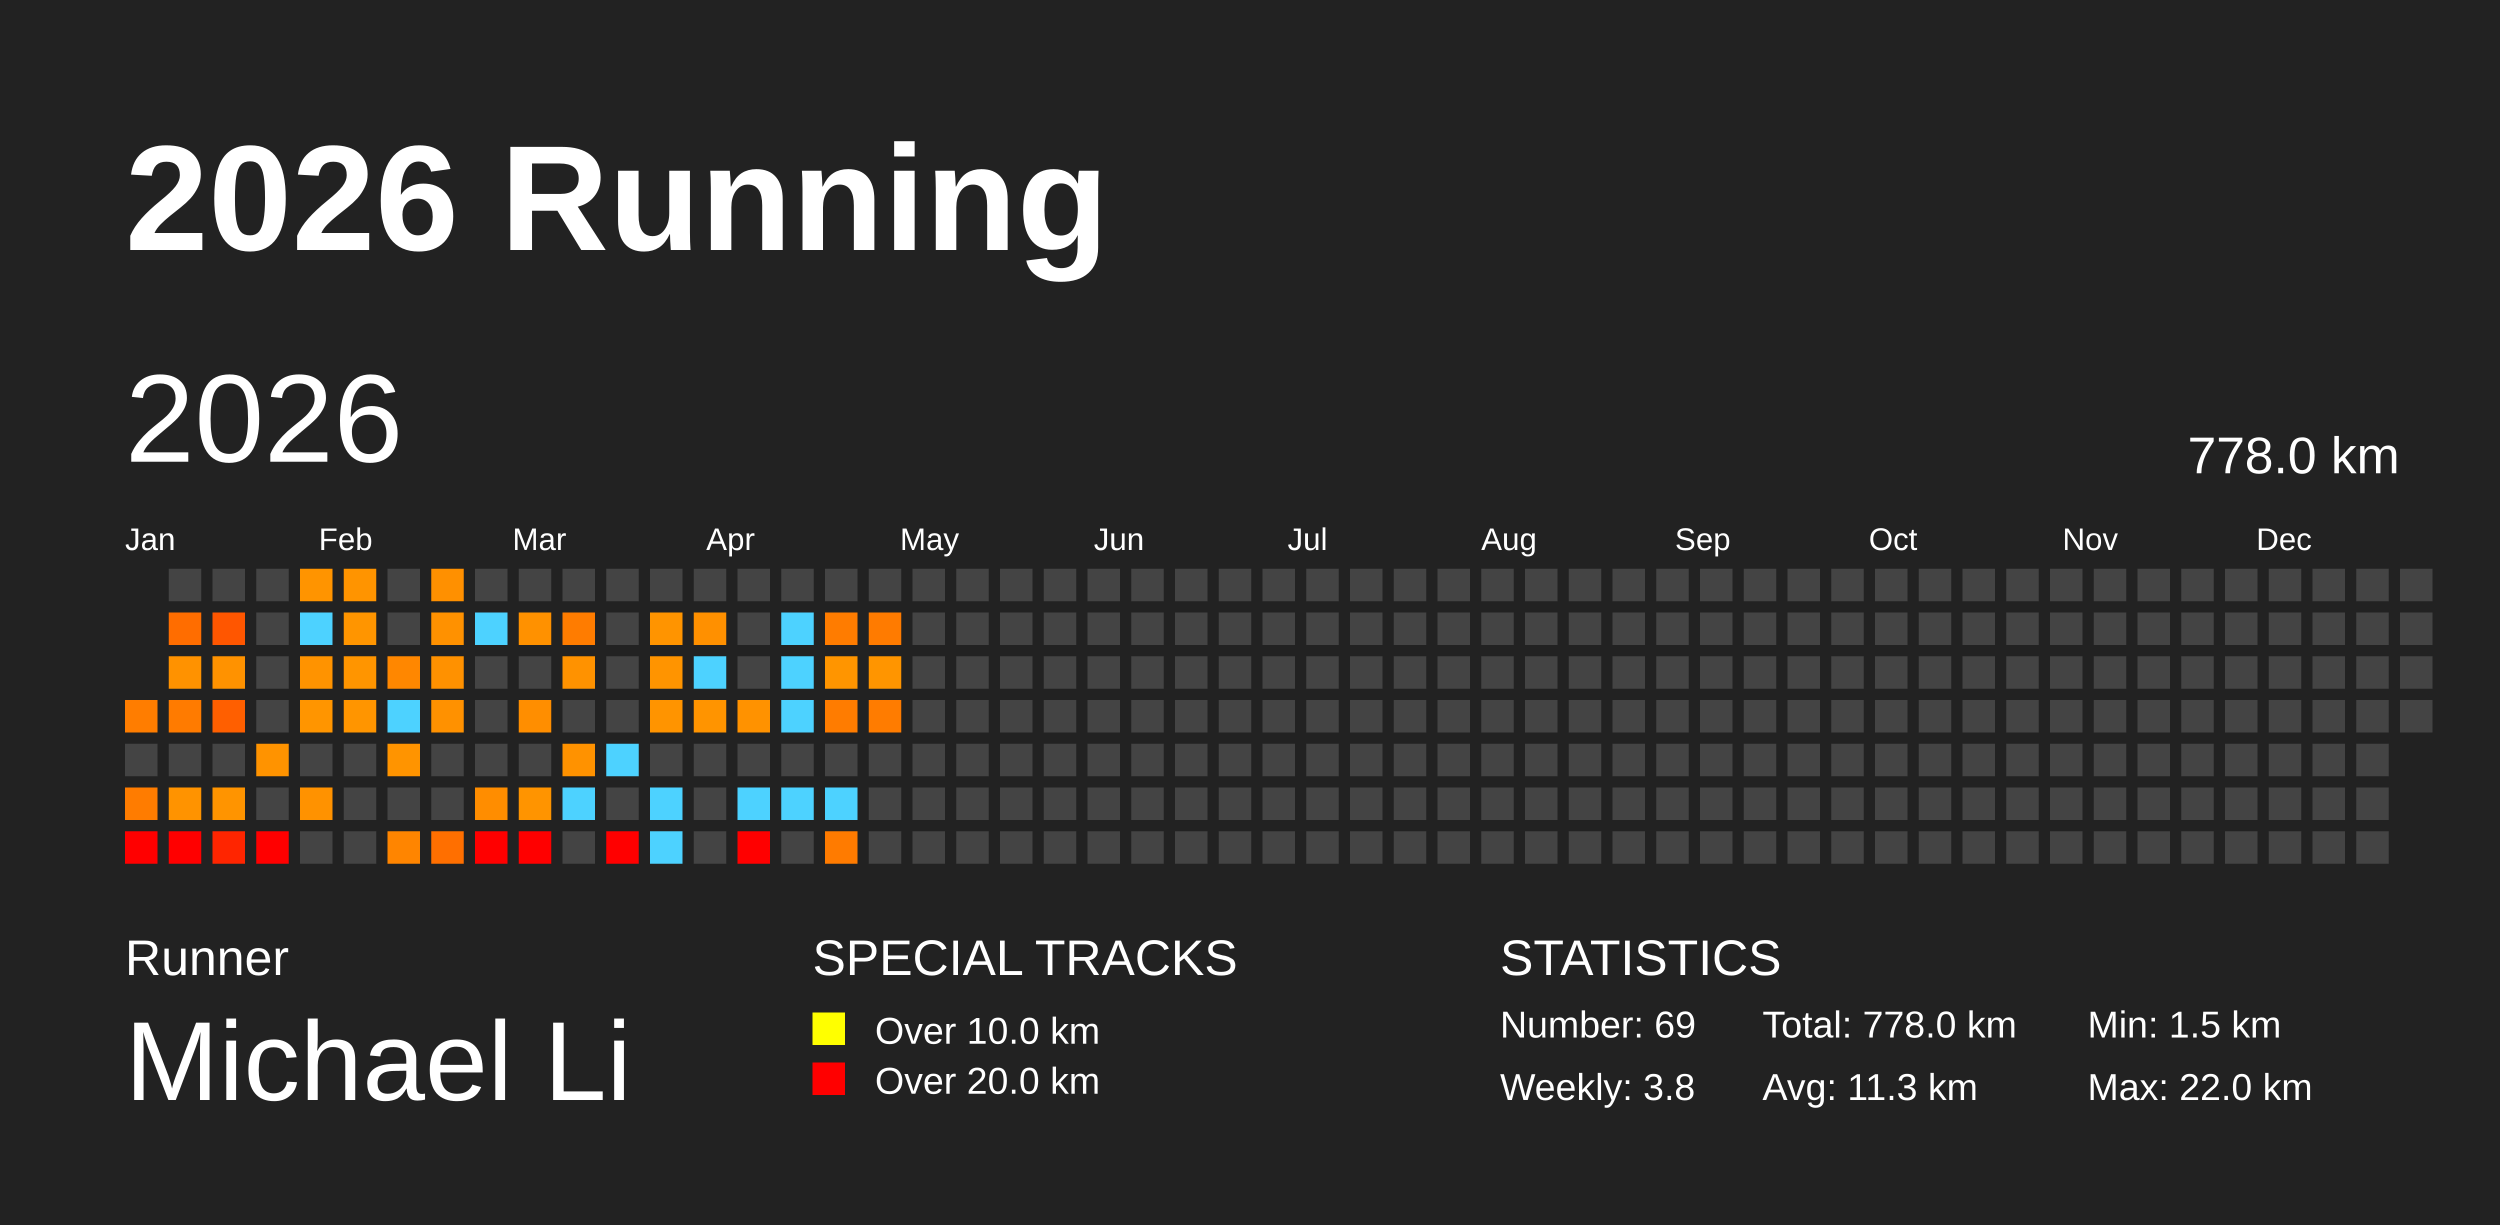
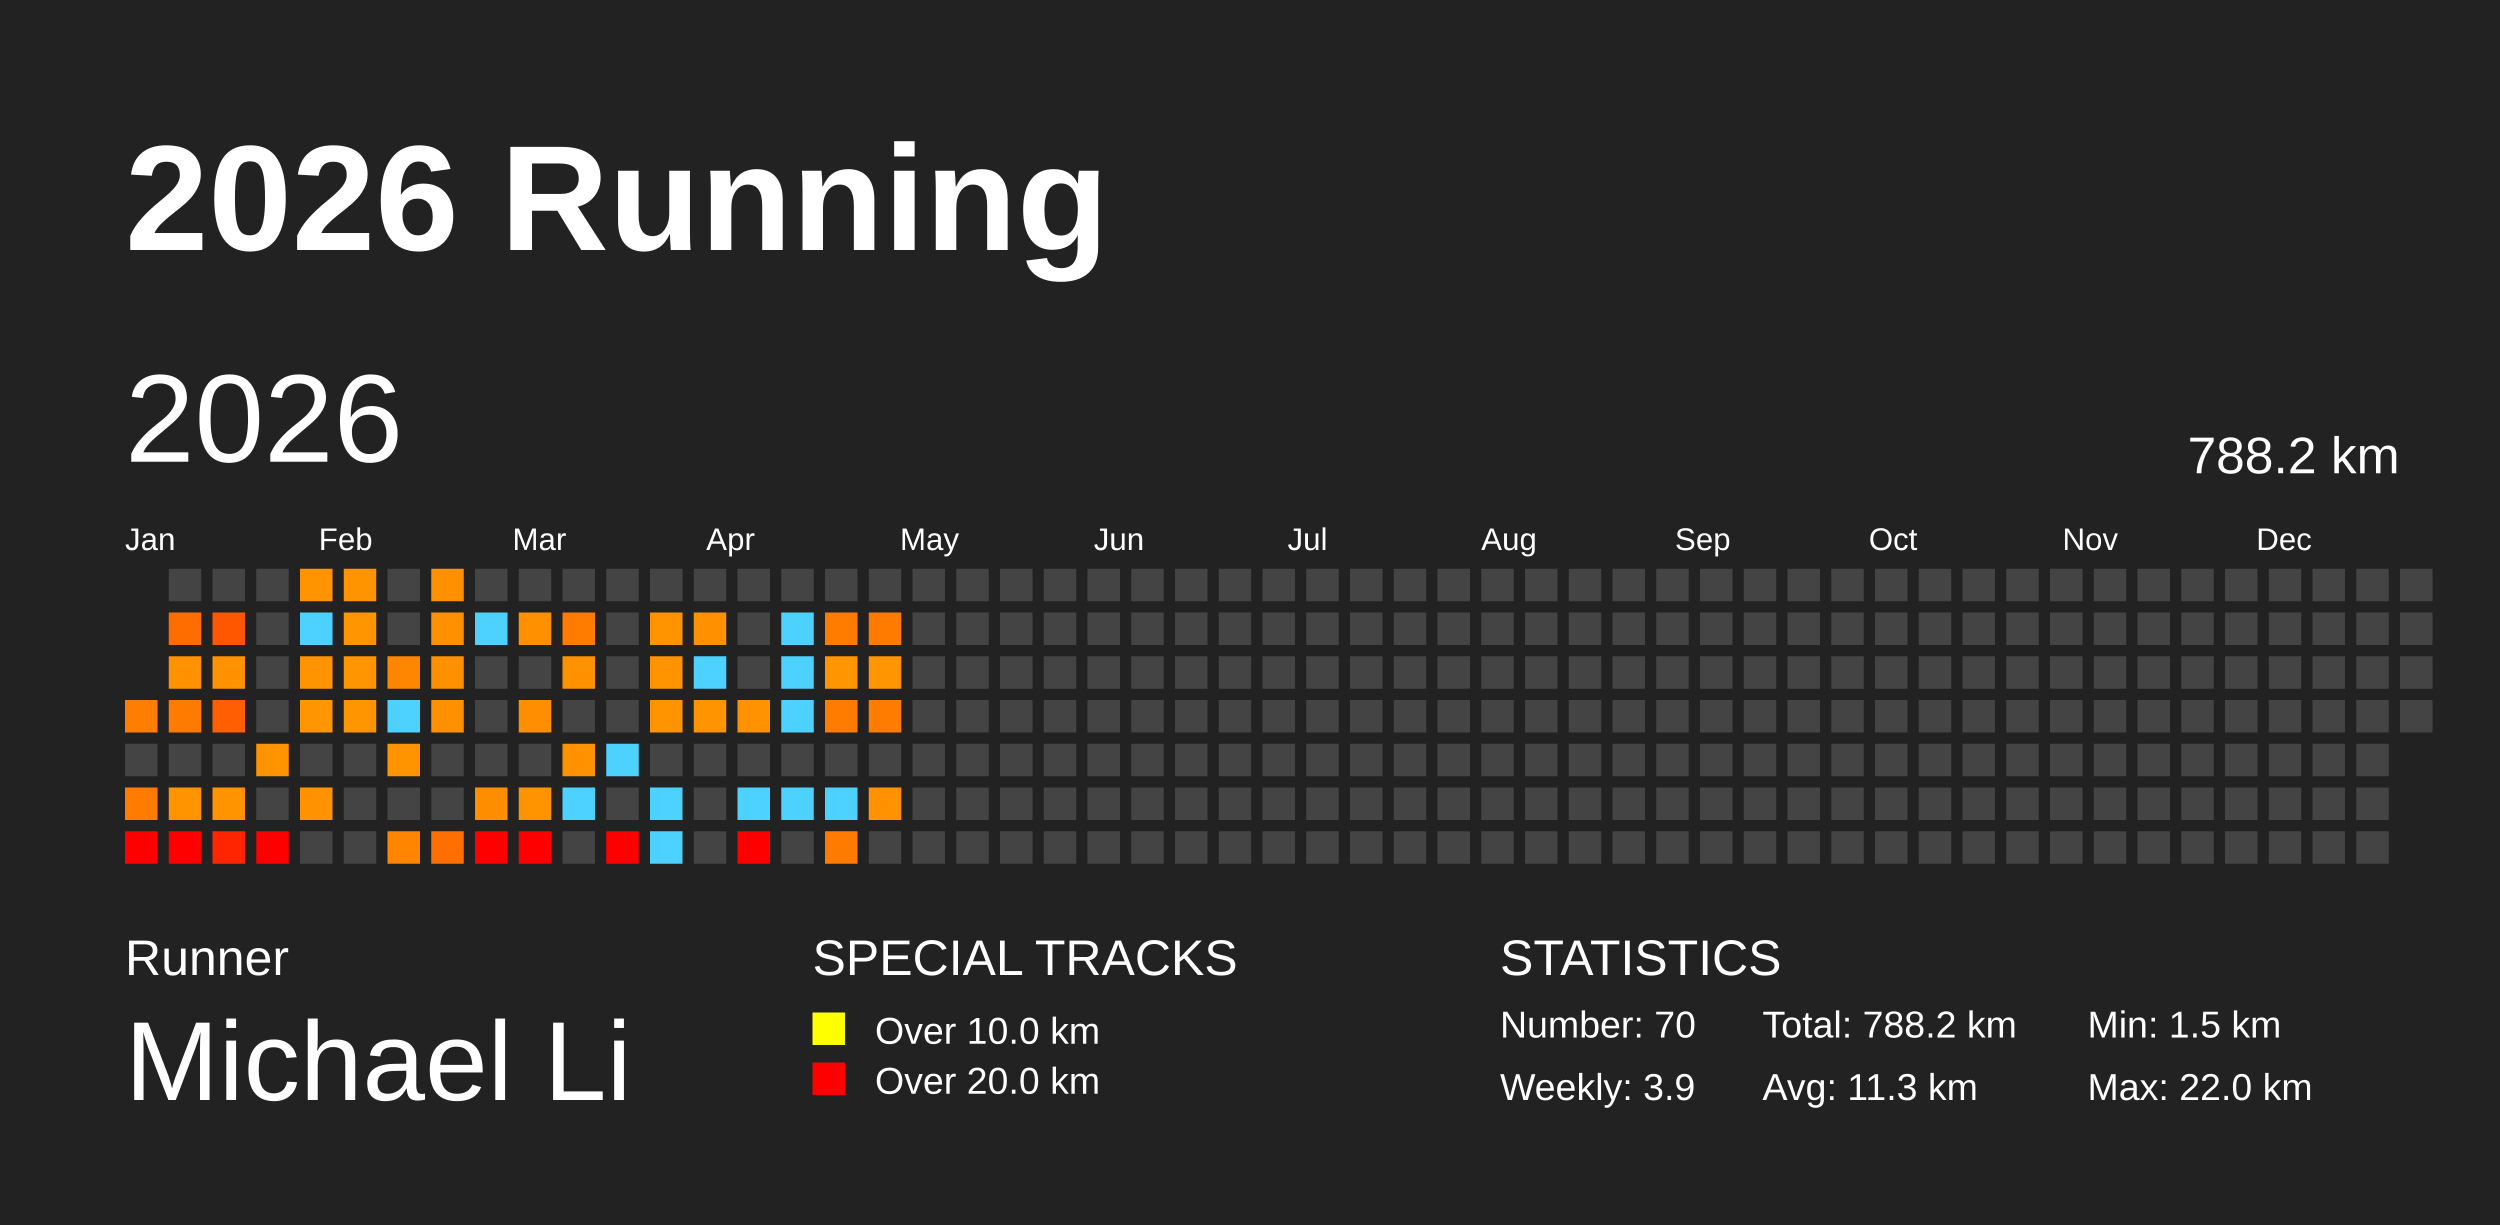
<svg xmlns="http://www.w3.org/2000/svg" baseProfile="full" height="98mm" version="1.1" viewBox="0,0,200,98" width="200mm">
  <defs />
  <rect fill="#222222" height="98" width="200" x="0" y="0" />
  <text fill="#FFFFFF" style="font-size:12px; font-family:Arial; font-weight:bold;" x="10" y="20">2026 Running</text>
  <text fill="#FFFFFF" style="font-size:4px; font-family:Arial" x="10" y="78">Runner</text>
  <text fill="#FFFFFF" style="font-size:9px; font-family:Arial" x="10" y="88">Michael Li</text>
  <text fill="#FFFFFF" style="font-size:4px; font-family:Arial" x="65" y="78">SPECIAL TRACKS</text>
  <rect fill="yellow" height="2.6" width="2.6" x="65" y="81" />
  <text fill="#FFFFFF" style="font-size:3px; font-family:Arial" x="70" y="83.5">Over 10.0 km</text>
  <rect fill="red" height="2.6" width="2.6" x="65" y="85" />
  <text fill="#FFFFFF" style="font-size:3px; font-family:Arial" x="70" y="87.5">Over 20.0 km</text>
  <text fill="#FFFFFF" style="font-size:4px; font-family:Arial" x="120" y="78">STATISTICS</text>
-   <text fill="#FFFFFF" style="font-size:3px; font-family:Arial" x="120" y="83">Number: 69</text>
-   <text fill="#FFFFFF" style="font-size:3px; font-family:Arial" x="120" y="88">Weekly: 3.8</text>
-   <text fill="#FFFFFF" style="font-size:3px; font-family:Arial" x="141" y="83">Total: 778.0 km</text>
+   <text fill="#FFFFFF" style="font-size:3px; font-family:Arial" x="120" y="83">Number: 70</text>
+   <text fill="#FFFFFF" style="font-size:3px; font-family:Arial" x="120" y="88">Weekly: 3.9</text>
+   <text fill="#FFFFFF" style="font-size:3px; font-family:Arial" x="141" y="83">Total: 788.2 km</text>
  <text fill="#FFFFFF" style="font-size:3px; font-family:Arial" x="141" y="88">Avg: 11.3 km</text>
  <text fill="#FFFFFF" style="font-size:3px; font-family:Arial" x="167" y="83">Min: 1.5 km</text>
  <text fill="#FFFFFF" style="font-size:3px; font-family:Arial" x="167" y="88">Max: 22.0 km</text>
  <text dominant-baseline="hanging" fill="#FFFFFF" style="font-size:10.0px; font-family:Arial;" x="10" y="30">2026</text>
-   <text dominant-baseline="hanging" fill="#FFFFFF" style="font-size:4.125px; font-family:Arial;" x="175" y="35">778.0 km</text>
+   <text dominant-baseline="hanging" fill="#FFFFFF" style="font-size:4.125px; font-family:Arial;" x="175" y="35">788.2 km</text>
  <text fill="#FFFFFF" style="font-size:2.5px; font-family:Arial" x="10.0" y="44">Jan</text>
  <text fill="#FFFFFF" style="font-size:2.5px; font-family:Arial" x="25.5" y="44">Feb</text>
  <text fill="#FFFFFF" style="font-size:2.5px; font-family:Arial" x="41.0" y="44">Mar</text>
  <text fill="#FFFFFF" style="font-size:2.5px; font-family:Arial" x="56.5" y="44">Apr</text>
  <text fill="#FFFFFF" style="font-size:2.5px; font-family:Arial" x="72.0" y="44">May</text>
  <text fill="#FFFFFF" style="font-size:2.5px; font-family:Arial" x="87.5" y="44">Jun</text>
  <text fill="#FFFFFF" style="font-size:2.5px; font-family:Arial" x="103.0" y="44">Jul</text>
  <text fill="#FFFFFF" style="font-size:2.5px; font-family:Arial" x="118.5" y="44">Aug</text>
  <text fill="#FFFFFF" style="font-size:2.5px; font-family:Arial" x="134.0" y="44">Sep</text>
  <text fill="#FFFFFF" style="font-size:2.5px; font-family:Arial" x="149.5" y="44">Oct</text>
  <text fill="#FFFFFF" style="font-size:2.5px; font-family:Arial" x="165.0" y="44">Nov</text>
  <text fill="#FFFFFF" style="font-size:2.5px; font-family:Arial" x="180.5" y="44">Dec</text>
  <rect fill="#ff7d00" height="2.6" width="2.6" x="10.0" y="56.0" />
  <rect fill="#444444" height="2.6" width="2.6" x="10.0" y="59.5" />
  <rect fill="#ff7c00" height="2.6" width="2.6" x="10.0" y="63.0" />
  <rect fill="red" height="2.6" width="2.6" x="10.0" y="66.5" />
  <rect fill="#444444" height="2.6" width="2.6" x="13.5" y="45.5" />
  <rect fill="#ff6d00" height="2.6" width="2.6" x="13.5" y="49.0" />
  <rect fill="#ff9200" height="2.6" width="2.6" x="13.5" y="52.5" />
  <rect fill="#ff7b00" height="2.6" width="2.6" x="13.5" y="56.0" />
  <rect fill="#444444" height="2.6" width="2.6" x="13.5" y="59.5" />
  <rect fill="#ff9300" height="2.6" width="2.6" x="13.5" y="63.0" />
  <rect fill="red" height="2.6" width="2.6" x="13.5" y="66.5" />
  <rect fill="#444444" height="2.6" width="2.6" x="17.0" y="45.5" />
  <rect fill="#ff5600" height="2.6" width="2.6" x="17.0" y="49.0" />
  <rect fill="#ff9200" height="2.6" width="2.6" x="17.0" y="52.5" />
  <rect fill="#ff5f00" height="2.6" width="2.6" x="17.0" y="56.0" />
  <rect fill="#444444" height="2.6" width="2.6" x="17.0" y="59.5" />
  <rect fill="#ff9400" height="2.6" width="2.6" x="17.0" y="63.0" />
  <rect fill="#ff2500" height="2.6" width="2.6" x="17.0" y="66.5" />
  <rect fill="#444444" height="2.6" width="2.6" x="20.5" y="45.5" />
  <rect fill="#444444" height="2.6" width="2.6" x="20.5" y="49.0" />
  <rect fill="#444444" height="2.6" width="2.6" x="20.5" y="52.5" />
  <rect fill="#444444" height="2.6" width="2.6" x="20.5" y="56.0" />
  <rect fill="#ff9300" height="2.6" width="2.6" x="20.5" y="59.5" />
  <rect fill="#444444" height="2.6" width="2.6" x="20.5" y="63.0" />
  <rect fill="red" height="2.6" width="2.6" x="20.5" y="66.5" />
  <rect fill="#ff9400" height="2.6" width="2.6" x="24.0" y="45.5" />
  <rect fill="#4dd2ff" height="2.6" width="2.6" x="24.0" y="49.0" />
  <rect fill="#ff9300" height="2.6" width="2.6" x="24.0" y="52.5" />
  <rect fill="#ff9500" height="2.6" width="2.6" x="24.0" y="56.0" />
  <rect fill="#444444" height="2.6" width="2.6" x="24.0" y="59.5" />
  <rect fill="#ff9200" height="2.6" width="2.6" x="24.0" y="63.0" />
  <rect fill="#444444" height="2.6" width="2.6" x="24.0" y="66.5" />
  <rect fill="#ff9400" height="2.6" width="2.6" x="27.5" y="45.5" />
  <rect fill="#ff9500" height="2.6" width="2.6" x="27.5" y="49.0" />
  <rect fill="#ff9500" height="2.6" width="2.6" x="27.5" y="52.5" />
  <rect fill="#ff9500" height="2.6" width="2.6" x="27.5" y="56.0" />
  <rect fill="#444444" height="2.6" width="2.6" x="27.5" y="59.5" />
  <rect fill="#444444" height="2.6" width="2.6" x="27.5" y="63.0" />
  <rect fill="#444444" height="2.6" width="2.6" x="27.5" y="66.5" />
  <rect fill="#444444" height="2.6" width="2.6" x="31.0" y="45.5" />
  <rect fill="#444444" height="2.6" width="2.6" x="31.0" y="49.0" />
  <rect fill="#ff8700" height="2.6" width="2.6" x="31.0" y="52.5" />
  <rect fill="#4dd2ff" height="2.6" width="2.6" x="31.0" y="56.0" />
  <rect fill="#ff9400" height="2.6" width="2.6" x="31.0" y="59.5" />
  <rect fill="#444444" height="2.6" width="2.6" x="31.0" y="63.0" />
  <rect fill="#ff8500" height="2.6" width="2.6" x="31.0" y="66.5" />
  <rect fill="#ff9000" height="2.6" width="2.6" x="34.5" y="45.5" />
  <rect fill="#ff9100" height="2.6" width="2.6" x="34.5" y="49.0" />
  <rect fill="#ff9100" height="2.6" width="2.6" x="34.5" y="52.5" />
  <rect fill="#ff9100" height="2.6" width="2.6" x="34.5" y="56.0" />
  <rect fill="#444444" height="2.6" width="2.6" x="34.5" y="59.5" />
  <rect fill="#444444" height="2.6" width="2.6" x="34.5" y="63.0" />
  <rect fill="#ff6f00" height="2.6" width="2.6" x="34.5" y="66.5" />
  <rect fill="#444444" height="2.6" width="2.6" x="38.0" y="45.5" />
  <rect fill="#4dd2ff" height="2.6" width="2.6" x="38.0" y="49.0" />
  <rect fill="#444444" height="2.6" width="2.6" x="38.0" y="52.5" />
  <rect fill="#444444" height="2.6" width="2.6" x="38.0" y="56.0" />
  <rect fill="#444444" height="2.6" width="2.6" x="38.0" y="59.5" />
  <rect fill="#ff8d00" height="2.6" width="2.6" x="38.0" y="63.0" />
  <rect fill="red" height="2.6" width="2.6" x="38.0" y="66.5" />
  <rect fill="#444444" height="2.6" width="2.6" x="41.5" y="45.5" />
  <rect fill="#ff9100" height="2.6" width="2.6" x="41.5" y="49.0" />
  <rect fill="#444444" height="2.6" width="2.6" x="41.5" y="52.5" />
  <rect fill="#ff8e00" height="2.6" width="2.6" x="41.5" y="56.0" />
  <rect fill="#444444" height="2.6" width="2.6" x="41.5" y="59.5" />
  <rect fill="#ff9400" height="2.6" width="2.6" x="41.5" y="63.0" />
  <rect fill="red" height="2.6" width="2.6" x="41.5" y="66.5" />
  <rect fill="#444444" height="2.6" width="2.6" x="45.0" y="45.5" />
  <rect fill="#ff7c00" height="2.6" width="2.6" x="45.0" y="49.0" />
  <rect fill="#ff9200" height="2.6" width="2.6" x="45.0" y="52.5" />
  <rect fill="#444444" height="2.6" width="2.6" x="45.0" y="56.0" />
  <rect fill="#ff9200" height="2.6" width="2.6" x="45.0" y="59.5" />
  <rect fill="#4dd2ff" height="2.6" width="2.6" x="45.0" y="63.0" />
  <rect fill="#444444" height="2.6" width="2.6" x="45.0" y="66.5" />
  <rect fill="#444444" height="2.6" width="2.6" x="48.5" y="45.5" />
  <rect fill="#444444" height="2.6" width="2.6" x="48.5" y="49.0" />
  <rect fill="#444444" height="2.6" width="2.6" x="48.5" y="52.5" />
  <rect fill="#444444" height="2.6" width="2.6" x="48.5" y="56.0" />
  <rect fill="#4dd2ff" height="2.6" width="2.6" x="48.5" y="59.5" />
  <rect fill="#444444" height="2.6" width="2.6" x="48.5" y="63.0" />
  <rect fill="red" height="2.6" width="2.6" x="48.5" y="66.5" />
  <rect fill="#444444" height="2.6" width="2.6" x="52.0" y="45.5" />
  <rect fill="#ff9400" height="2.6" width="2.6" x="52.0" y="49.0" />
  <rect fill="#ff9400" height="2.6" width="2.6" x="52.0" y="52.5" />
  <rect fill="#ff9400" height="2.6" width="2.6" x="52.0" y="56.0" />
  <rect fill="#444444" height="2.6" width="2.6" x="52.0" y="59.5" />
  <rect fill="#4dd2ff" height="2.6" width="2.6" x="52.0" y="63.0" />
  <rect fill="#4dd2ff" height="2.6" width="2.6" x="52.0" y="66.5" />
  <rect fill="#444444" height="2.6" width="2.6" x="55.5" y="45.5" />
  <rect fill="#ff9000" height="2.6" width="2.6" x="55.5" y="49.0" />
  <rect fill="#4dd2ff" height="2.6" width="2.6" x="55.5" y="52.5" />
  <rect fill="#ff9400" height="2.6" width="2.6" x="55.5" y="56.0" />
  <rect fill="#444444" height="2.6" width="2.6" x="55.5" y="59.5" />
  <rect fill="#444444" height="2.6" width="2.6" x="55.5" y="63.0" />
  <rect fill="#444444" height="2.6" width="2.6" x="55.5" y="66.5" />
  <rect fill="#444444" height="2.6" width="2.6" x="59.0" y="45.5" />
  <rect fill="#444444" height="2.6" width="2.6" x="59.0" y="49.0" />
  <rect fill="#444444" height="2.6" width="2.6" x="59.0" y="52.5" />
  <rect fill="#ff9200" height="2.6" width="2.6" x="59.0" y="56.0" />
  <rect fill="#444444" height="2.6" width="2.6" x="59.0" y="59.5" />
  <rect fill="#4dd2ff" height="2.6" width="2.6" x="59.0" y="63.0" />
  <rect fill="red" height="2.6" width="2.6" x="59.0" y="66.5" />
  <rect fill="#444444" height="2.6" width="2.6" x="62.5" y="45.5" />
  <rect fill="#4dd2ff" height="2.6" width="2.6" x="62.5" y="49.0" />
  <rect fill="#4dd2ff" height="2.6" width="2.6" x="62.5" y="52.5" />
  <rect fill="#4dd2ff" height="2.6" width="2.6" x="62.5" y="56.0" />
  <rect fill="#444444" height="2.6" width="2.6" x="62.5" y="59.5" />
  <rect fill="#4dd2ff" height="2.6" width="2.6" x="62.5" y="63.0" />
  <rect fill="#444444" height="2.6" width="2.6" x="62.5" y="66.5" />
  <rect fill="#444444" height="2.6" width="2.6" x="66.0" y="45.5" />
  <rect fill="#ff7c00" height="2.6" width="2.6" x="66.0" y="49.0" />
  <rect fill="#ff9500" height="2.6" width="2.6" x="66.0" y="52.5" />
  <rect fill="#ff7c00" height="2.6" width="2.6" x="66.0" y="56.0" />
  <rect fill="#444444" height="2.6" width="2.6" x="66.0" y="59.5" />
  <rect fill="#4dd2ff" height="2.6" width="2.6" x="66.0" y="63.0" />
  <rect fill="#ff7b00" height="2.6" width="2.6" x="66.0" y="66.5" />
  <rect fill="#444444" height="2.6" width="2.6" x="69.5" y="45.5" />
  <rect fill="#ff7b00" height="2.6" width="2.6" x="69.5" y="49.0" />
  <rect fill="#ff9500" height="2.6" width="2.6" x="69.5" y="52.5" />
  <rect fill="#ff7c00" height="2.6" width="2.6" x="69.5" y="56.0" />
  <rect fill="#444444" height="2.6" width="2.6" x="69.5" y="59.5" />
-   <rect fill="#444444" height="2.6" width="2.6" x="69.5" y="63.0" />
+   <rect fill="#ff9200" height="2.6" width="2.6" x="69.5" y="63.0" />
  <rect fill="#444444" height="2.6" width="2.6" x="69.5" y="66.5" />
  <rect fill="#444444" height="2.6" width="2.6" x="73.0" y="45.5" />
  <rect fill="#444444" height="2.6" width="2.6" x="73.0" y="49.0" />
  <rect fill="#444444" height="2.6" width="2.6" x="73.0" y="52.5" />
  <rect fill="#444444" height="2.6" width="2.6" x="73.0" y="56.0" />
  <rect fill="#444444" height="2.6" width="2.6" x="73.0" y="59.5" />
  <rect fill="#444444" height="2.6" width="2.6" x="73.0" y="63.0" />
  <rect fill="#444444" height="2.6" width="2.6" x="73.0" y="66.5" />
  <rect fill="#444444" height="2.6" width="2.6" x="76.5" y="45.5" />
  <rect fill="#444444" height="2.6" width="2.6" x="76.5" y="49.0" />
  <rect fill="#444444" height="2.6" width="2.6" x="76.5" y="52.5" />
  <rect fill="#444444" height="2.6" width="2.6" x="76.5" y="56.0" />
  <rect fill="#444444" height="2.6" width="2.6" x="76.5" y="59.5" />
  <rect fill="#444444" height="2.6" width="2.6" x="76.5" y="63.0" />
  <rect fill="#444444" height="2.6" width="2.6" x="76.5" y="66.5" />
  <rect fill="#444444" height="2.6" width="2.6" x="80.0" y="45.5" />
  <rect fill="#444444" height="2.6" width="2.6" x="80.0" y="49.0" />
  <rect fill="#444444" height="2.6" width="2.6" x="80.0" y="52.5" />
  <rect fill="#444444" height="2.6" width="2.6" x="80.0" y="56.0" />
  <rect fill="#444444" height="2.6" width="2.6" x="80.0" y="59.5" />
  <rect fill="#444444" height="2.6" width="2.6" x="80.0" y="63.0" />
  <rect fill="#444444" height="2.6" width="2.6" x="80.0" y="66.5" />
  <rect fill="#444444" height="2.6" width="2.6" x="83.5" y="45.5" />
  <rect fill="#444444" height="2.6" width="2.6" x="83.5" y="49.0" />
  <rect fill="#444444" height="2.6" width="2.6" x="83.5" y="52.5" />
  <rect fill="#444444" height="2.6" width="2.6" x="83.5" y="56.0" />
  <rect fill="#444444" height="2.6" width="2.6" x="83.5" y="59.5" />
  <rect fill="#444444" height="2.6" width="2.6" x="83.5" y="63.0" />
  <rect fill="#444444" height="2.6" width="2.6" x="83.5" y="66.5" />
  <rect fill="#444444" height="2.6" width="2.6" x="87.0" y="45.5" />
  <rect fill="#444444" height="2.6" width="2.6" x="87.0" y="49.0" />
  <rect fill="#444444" height="2.6" width="2.6" x="87.0" y="52.5" />
  <rect fill="#444444" height="2.6" width="2.6" x="87.0" y="56.0" />
  <rect fill="#444444" height="2.6" width="2.6" x="87.0" y="59.5" />
  <rect fill="#444444" height="2.6" width="2.6" x="87.0" y="63.0" />
  <rect fill="#444444" height="2.6" width="2.6" x="87.0" y="66.5" />
  <rect fill="#444444" height="2.6" width="2.6" x="90.5" y="45.5" />
  <rect fill="#444444" height="2.6" width="2.6" x="90.5" y="49.0" />
  <rect fill="#444444" height="2.6" width="2.6" x="90.5" y="52.5" />
  <rect fill="#444444" height="2.6" width="2.6" x="90.5" y="56.0" />
  <rect fill="#444444" height="2.6" width="2.6" x="90.5" y="59.5" />
  <rect fill="#444444" height="2.6" width="2.6" x="90.5" y="63.0" />
  <rect fill="#444444" height="2.6" width="2.6" x="90.5" y="66.5" />
  <rect fill="#444444" height="2.6" width="2.6" x="94.0" y="45.5" />
  <rect fill="#444444" height="2.6" width="2.6" x="94.0" y="49.0" />
  <rect fill="#444444" height="2.6" width="2.6" x="94.0" y="52.5" />
  <rect fill="#444444" height="2.6" width="2.6" x="94.0" y="56.0" />
  <rect fill="#444444" height="2.6" width="2.6" x="94.0" y="59.5" />
  <rect fill="#444444" height="2.6" width="2.6" x="94.0" y="63.0" />
  <rect fill="#444444" height="2.6" width="2.6" x="94.0" y="66.5" />
  <rect fill="#444444" height="2.6" width="2.6" x="97.5" y="45.5" />
  <rect fill="#444444" height="2.6" width="2.6" x="97.5" y="49.0" />
  <rect fill="#444444" height="2.6" width="2.6" x="97.5" y="52.5" />
  <rect fill="#444444" height="2.6" width="2.6" x="97.5" y="56.0" />
  <rect fill="#444444" height="2.6" width="2.6" x="97.5" y="59.5" />
  <rect fill="#444444" height="2.6" width="2.6" x="97.5" y="63.0" />
  <rect fill="#444444" height="2.6" width="2.6" x="97.5" y="66.5" />
  <rect fill="#444444" height="2.6" width="2.6" x="101.0" y="45.5" />
  <rect fill="#444444" height="2.6" width="2.6" x="101.0" y="49.0" />
  <rect fill="#444444" height="2.6" width="2.6" x="101.0" y="52.5" />
  <rect fill="#444444" height="2.6" width="2.6" x="101.0" y="56.0" />
  <rect fill="#444444" height="2.6" width="2.6" x="101.0" y="59.5" />
  <rect fill="#444444" height="2.6" width="2.6" x="101.0" y="63.0" />
  <rect fill="#444444" height="2.6" width="2.6" x="101.0" y="66.5" />
  <rect fill="#444444" height="2.6" width="2.6" x="104.5" y="45.5" />
  <rect fill="#444444" height="2.6" width="2.6" x="104.5" y="49.0" />
  <rect fill="#444444" height="2.6" width="2.6" x="104.5" y="52.5" />
  <rect fill="#444444" height="2.6" width="2.6" x="104.5" y="56.0" />
  <rect fill="#444444" height="2.6" width="2.6" x="104.5" y="59.5" />
  <rect fill="#444444" height="2.6" width="2.6" x="104.5" y="63.0" />
  <rect fill="#444444" height="2.6" width="2.6" x="104.5" y="66.5" />
  <rect fill="#444444" height="2.6" width="2.6" x="108.0" y="45.5" />
  <rect fill="#444444" height="2.6" width="2.6" x="108.0" y="49.0" />
  <rect fill="#444444" height="2.6" width="2.6" x="108.0" y="52.5" />
  <rect fill="#444444" height="2.6" width="2.6" x="108.0" y="56.0" />
  <rect fill="#444444" height="2.6" width="2.6" x="108.0" y="59.5" />
  <rect fill="#444444" height="2.6" width="2.6" x="108.0" y="63.0" />
  <rect fill="#444444" height="2.6" width="2.6" x="108.0" y="66.5" />
  <rect fill="#444444" height="2.6" width="2.6" x="111.5" y="45.5" />
  <rect fill="#444444" height="2.6" width="2.6" x="111.5" y="49.0" />
  <rect fill="#444444" height="2.6" width="2.6" x="111.5" y="52.5" />
  <rect fill="#444444" height="2.6" width="2.6" x="111.5" y="56.0" />
  <rect fill="#444444" height="2.6" width="2.6" x="111.5" y="59.5" />
  <rect fill="#444444" height="2.6" width="2.6" x="111.5" y="63.0" />
  <rect fill="#444444" height="2.6" width="2.6" x="111.5" y="66.5" />
  <rect fill="#444444" height="2.6" width="2.6" x="115.0" y="45.5" />
  <rect fill="#444444" height="2.6" width="2.6" x="115.0" y="49.0" />
  <rect fill="#444444" height="2.6" width="2.6" x="115.0" y="52.5" />
  <rect fill="#444444" height="2.6" width="2.6" x="115.0" y="56.0" />
  <rect fill="#444444" height="2.6" width="2.6" x="115.0" y="59.5" />
  <rect fill="#444444" height="2.6" width="2.6" x="115.0" y="63.0" />
  <rect fill="#444444" height="2.6" width="2.6" x="115.0" y="66.5" />
  <rect fill="#444444" height="2.6" width="2.6" x="118.5" y="45.5" />
  <rect fill="#444444" height="2.6" width="2.6" x="118.5" y="49.0" />
  <rect fill="#444444" height="2.6" width="2.6" x="118.5" y="52.5" />
  <rect fill="#444444" height="2.6" width="2.6" x="118.5" y="56.0" />
  <rect fill="#444444" height="2.6" width="2.6" x="118.5" y="59.5" />
  <rect fill="#444444" height="2.6" width="2.6" x="118.5" y="63.0" />
  <rect fill="#444444" height="2.6" width="2.6" x="118.5" y="66.5" />
  <rect fill="#444444" height="2.6" width="2.6" x="122.0" y="45.5" />
  <rect fill="#444444" height="2.6" width="2.6" x="122.0" y="49.0" />
  <rect fill="#444444" height="2.6" width="2.6" x="122.0" y="52.5" />
  <rect fill="#444444" height="2.6" width="2.6" x="122.0" y="56.0" />
  <rect fill="#444444" height="2.6" width="2.6" x="122.0" y="59.5" />
  <rect fill="#444444" height="2.6" width="2.6" x="122.0" y="63.0" />
  <rect fill="#444444" height="2.6" width="2.6" x="122.0" y="66.5" />
  <rect fill="#444444" height="2.6" width="2.6" x="125.5" y="45.5" />
  <rect fill="#444444" height="2.6" width="2.6" x="125.5" y="49.0" />
  <rect fill="#444444" height="2.6" width="2.6" x="125.5" y="52.5" />
  <rect fill="#444444" height="2.6" width="2.6" x="125.5" y="56.0" />
  <rect fill="#444444" height="2.6" width="2.6" x="125.5" y="59.5" />
  <rect fill="#444444" height="2.6" width="2.6" x="125.5" y="63.0" />
  <rect fill="#444444" height="2.6" width="2.6" x="125.5" y="66.5" />
  <rect fill="#444444" height="2.6" width="2.6" x="129.0" y="45.5" />
  <rect fill="#444444" height="2.6" width="2.6" x="129.0" y="49.0" />
  <rect fill="#444444" height="2.6" width="2.6" x="129.0" y="52.5" />
  <rect fill="#444444" height="2.6" width="2.6" x="129.0" y="56.0" />
  <rect fill="#444444" height="2.6" width="2.6" x="129.0" y="59.5" />
  <rect fill="#444444" height="2.6" width="2.6" x="129.0" y="63.0" />
  <rect fill="#444444" height="2.6" width="2.6" x="129.0" y="66.5" />
  <rect fill="#444444" height="2.6" width="2.6" x="132.5" y="45.5" />
  <rect fill="#444444" height="2.6" width="2.6" x="132.5" y="49.0" />
  <rect fill="#444444" height="2.6" width="2.6" x="132.5" y="52.5" />
  <rect fill="#444444" height="2.6" width="2.6" x="132.5" y="56.0" />
  <rect fill="#444444" height="2.6" width="2.6" x="132.5" y="59.5" />
  <rect fill="#444444" height="2.6" width="2.6" x="132.5" y="63.0" />
  <rect fill="#444444" height="2.6" width="2.6" x="132.5" y="66.5" />
  <rect fill="#444444" height="2.6" width="2.6" x="136.0" y="45.5" />
  <rect fill="#444444" height="2.6" width="2.6" x="136.0" y="49.0" />
  <rect fill="#444444" height="2.6" width="2.6" x="136.0" y="52.5" />
  <rect fill="#444444" height="2.6" width="2.6" x="136.0" y="56.0" />
  <rect fill="#444444" height="2.6" width="2.6" x="136.0" y="59.5" />
  <rect fill="#444444" height="2.6" width="2.6" x="136.0" y="63.0" />
  <rect fill="#444444" height="2.6" width="2.6" x="136.0" y="66.5" />
  <rect fill="#444444" height="2.6" width="2.6" x="139.5" y="45.5" />
  <rect fill="#444444" height="2.6" width="2.6" x="139.5" y="49.0" />
  <rect fill="#444444" height="2.6" width="2.6" x="139.5" y="52.5" />
  <rect fill="#444444" height="2.6" width="2.6" x="139.5" y="56.0" />
  <rect fill="#444444" height="2.6" width="2.6" x="139.5" y="59.5" />
  <rect fill="#444444" height="2.6" width="2.6" x="139.5" y="63.0" />
  <rect fill="#444444" height="2.6" width="2.6" x="139.5" y="66.5" />
  <rect fill="#444444" height="2.6" width="2.6" x="143.0" y="45.5" />
  <rect fill="#444444" height="2.6" width="2.6" x="143.0" y="49.0" />
  <rect fill="#444444" height="2.6" width="2.6" x="143.0" y="52.5" />
  <rect fill="#444444" height="2.6" width="2.6" x="143.0" y="56.0" />
  <rect fill="#444444" height="2.6" width="2.6" x="143.0" y="59.5" />
  <rect fill="#444444" height="2.6" width="2.6" x="143.0" y="63.0" />
  <rect fill="#444444" height="2.6" width="2.6" x="143.0" y="66.5" />
  <rect fill="#444444" height="2.6" width="2.6" x="146.5" y="45.5" />
  <rect fill="#444444" height="2.6" width="2.6" x="146.5" y="49.0" />
  <rect fill="#444444" height="2.6" width="2.6" x="146.5" y="52.5" />
  <rect fill="#444444" height="2.6" width="2.6" x="146.5" y="56.0" />
  <rect fill="#444444" height="2.6" width="2.6" x="146.5" y="59.5" />
  <rect fill="#444444" height="2.6" width="2.6" x="146.5" y="63.0" />
  <rect fill="#444444" height="2.6" width="2.6" x="146.5" y="66.5" />
  <rect fill="#444444" height="2.6" width="2.6" x="150.0" y="45.5" />
  <rect fill="#444444" height="2.6" width="2.6" x="150.0" y="49.0" />
  <rect fill="#444444" height="2.6" width="2.6" x="150.0" y="52.5" />
  <rect fill="#444444" height="2.6" width="2.6" x="150.0" y="56.0" />
  <rect fill="#444444" height="2.6" width="2.6" x="150.0" y="59.5" />
  <rect fill="#444444" height="2.6" width="2.6" x="150.0" y="63.0" />
  <rect fill="#444444" height="2.6" width="2.6" x="150.0" y="66.5" />
  <rect fill="#444444" height="2.6" width="2.6" x="153.5" y="45.5" />
  <rect fill="#444444" height="2.6" width="2.6" x="153.5" y="49.0" />
  <rect fill="#444444" height="2.6" width="2.6" x="153.5" y="52.5" />
  <rect fill="#444444" height="2.6" width="2.6" x="153.5" y="56.0" />
  <rect fill="#444444" height="2.6" width="2.6" x="153.5" y="59.5" />
  <rect fill="#444444" height="2.6" width="2.6" x="153.5" y="63.0" />
  <rect fill="#444444" height="2.6" width="2.6" x="153.5" y="66.5" />
  <rect fill="#444444" height="2.6" width="2.6" x="157.0" y="45.5" />
  <rect fill="#444444" height="2.6" width="2.6" x="157.0" y="49.0" />
  <rect fill="#444444" height="2.6" width="2.6" x="157.0" y="52.5" />
  <rect fill="#444444" height="2.6" width="2.6" x="157.0" y="56.0" />
  <rect fill="#444444" height="2.6" width="2.6" x="157.0" y="59.5" />
  <rect fill="#444444" height="2.6" width="2.6" x="157.0" y="63.0" />
  <rect fill="#444444" height="2.6" width="2.6" x="157.0" y="66.5" />
  <rect fill="#444444" height="2.6" width="2.6" x="160.5" y="45.5" />
  <rect fill="#444444" height="2.6" width="2.6" x="160.5" y="49.0" />
  <rect fill="#444444" height="2.6" width="2.6" x="160.5" y="52.5" />
  <rect fill="#444444" height="2.6" width="2.6" x="160.5" y="56.0" />
  <rect fill="#444444" height="2.6" width="2.6" x="160.5" y="59.5" />
  <rect fill="#444444" height="2.6" width="2.6" x="160.5" y="63.0" />
  <rect fill="#444444" height="2.6" width="2.6" x="160.5" y="66.5" />
  <rect fill="#444444" height="2.6" width="2.6" x="164.0" y="45.5" />
  <rect fill="#444444" height="2.6" width="2.6" x="164.0" y="49.0" />
  <rect fill="#444444" height="2.6" width="2.6" x="164.0" y="52.5" />
  <rect fill="#444444" height="2.6" width="2.6" x="164.0" y="56.0" />
  <rect fill="#444444" height="2.6" width="2.6" x="164.0" y="59.5" />
  <rect fill="#444444" height="2.6" width="2.6" x="164.0" y="63.0" />
  <rect fill="#444444" height="2.6" width="2.6" x="164.0" y="66.5" />
  <rect fill="#444444" height="2.6" width="2.6" x="167.5" y="45.5" />
  <rect fill="#444444" height="2.6" width="2.6" x="167.5" y="49.0" />
  <rect fill="#444444" height="2.6" width="2.6" x="167.5" y="52.5" />
  <rect fill="#444444" height="2.6" width="2.6" x="167.5" y="56.0" />
  <rect fill="#444444" height="2.6" width="2.6" x="167.5" y="59.5" />
  <rect fill="#444444" height="2.6" width="2.6" x="167.5" y="63.0" />
  <rect fill="#444444" height="2.6" width="2.6" x="167.5" y="66.5" />
  <rect fill="#444444" height="2.6" width="2.6" x="171.0" y="45.5" />
  <rect fill="#444444" height="2.6" width="2.6" x="171.0" y="49.0" />
  <rect fill="#444444" height="2.6" width="2.6" x="171.0" y="52.5" />
  <rect fill="#444444" height="2.6" width="2.6" x="171.0" y="56.0" />
  <rect fill="#444444" height="2.6" width="2.6" x="171.0" y="59.5" />
  <rect fill="#444444" height="2.6" width="2.6" x="171.0" y="63.0" />
  <rect fill="#444444" height="2.6" width="2.6" x="171.0" y="66.5" />
  <rect fill="#444444" height="2.6" width="2.6" x="174.5" y="45.5" />
  <rect fill="#444444" height="2.6" width="2.6" x="174.5" y="49.0" />
  <rect fill="#444444" height="2.6" width="2.6" x="174.5" y="52.5" />
  <rect fill="#444444" height="2.6" width="2.6" x="174.5" y="56.0" />
  <rect fill="#444444" height="2.6" width="2.6" x="174.5" y="59.5" />
  <rect fill="#444444" height="2.6" width="2.6" x="174.5" y="63.0" />
  <rect fill="#444444" height="2.6" width="2.6" x="174.5" y="66.5" />
  <rect fill="#444444" height="2.6" width="2.6" x="178.0" y="45.5" />
  <rect fill="#444444" height="2.6" width="2.6" x="178.0" y="49.0" />
  <rect fill="#444444" height="2.6" width="2.6" x="178.0" y="52.5" />
  <rect fill="#444444" height="2.6" width="2.6" x="178.0" y="56.0" />
  <rect fill="#444444" height="2.6" width="2.6" x="178.0" y="59.5" />
  <rect fill="#444444" height="2.6" width="2.6" x="178.0" y="63.0" />
  <rect fill="#444444" height="2.6" width="2.6" x="178.0" y="66.5" />
  <rect fill="#444444" height="2.6" width="2.6" x="181.5" y="45.5" />
  <rect fill="#444444" height="2.6" width="2.6" x="181.5" y="49.0" />
  <rect fill="#444444" height="2.6" width="2.6" x="181.5" y="52.5" />
  <rect fill="#444444" height="2.6" width="2.6" x="181.5" y="56.0" />
  <rect fill="#444444" height="2.6" width="2.6" x="181.5" y="59.5" />
  <rect fill="#444444" height="2.6" width="2.6" x="181.5" y="63.0" />
  <rect fill="#444444" height="2.6" width="2.6" x="181.5" y="66.5" />
  <rect fill="#444444" height="2.6" width="2.6" x="185.0" y="45.5" />
  <rect fill="#444444" height="2.6" width="2.6" x="185.0" y="49.0" />
  <rect fill="#444444" height="2.6" width="2.6" x="185.0" y="52.5" />
  <rect fill="#444444" height="2.6" width="2.6" x="185.0" y="56.0" />
  <rect fill="#444444" height="2.6" width="2.6" x="185.0" y="59.5" />
  <rect fill="#444444" height="2.6" width="2.6" x="185.0" y="63.0" />
  <rect fill="#444444" height="2.6" width="2.6" x="185.0" y="66.5" />
  <rect fill="#444444" height="2.6" width="2.6" x="188.5" y="45.5" />
  <rect fill="#444444" height="2.6" width="2.6" x="188.5" y="49.0" />
  <rect fill="#444444" height="2.6" width="2.6" x="188.5" y="52.5" />
  <rect fill="#444444" height="2.6" width="2.6" x="188.5" y="56.0" />
  <rect fill="#444444" height="2.6" width="2.6" x="188.5" y="59.5" />
  <rect fill="#444444" height="2.6" width="2.6" x="188.5" y="63.0" />
  <rect fill="#444444" height="2.6" width="2.6" x="188.5" y="66.5" />
  <rect fill="#444444" height="2.6" width="2.6" x="192.0" y="45.5" />
  <rect fill="#444444" height="2.6" width="2.6" x="192.0" y="49.0" />
  <rect fill="#444444" height="2.6" width="2.6" x="192.0" y="52.5" />
  <rect fill="#444444" height="2.6" width="2.6" x="192.0" y="56.0" />
</svg>
